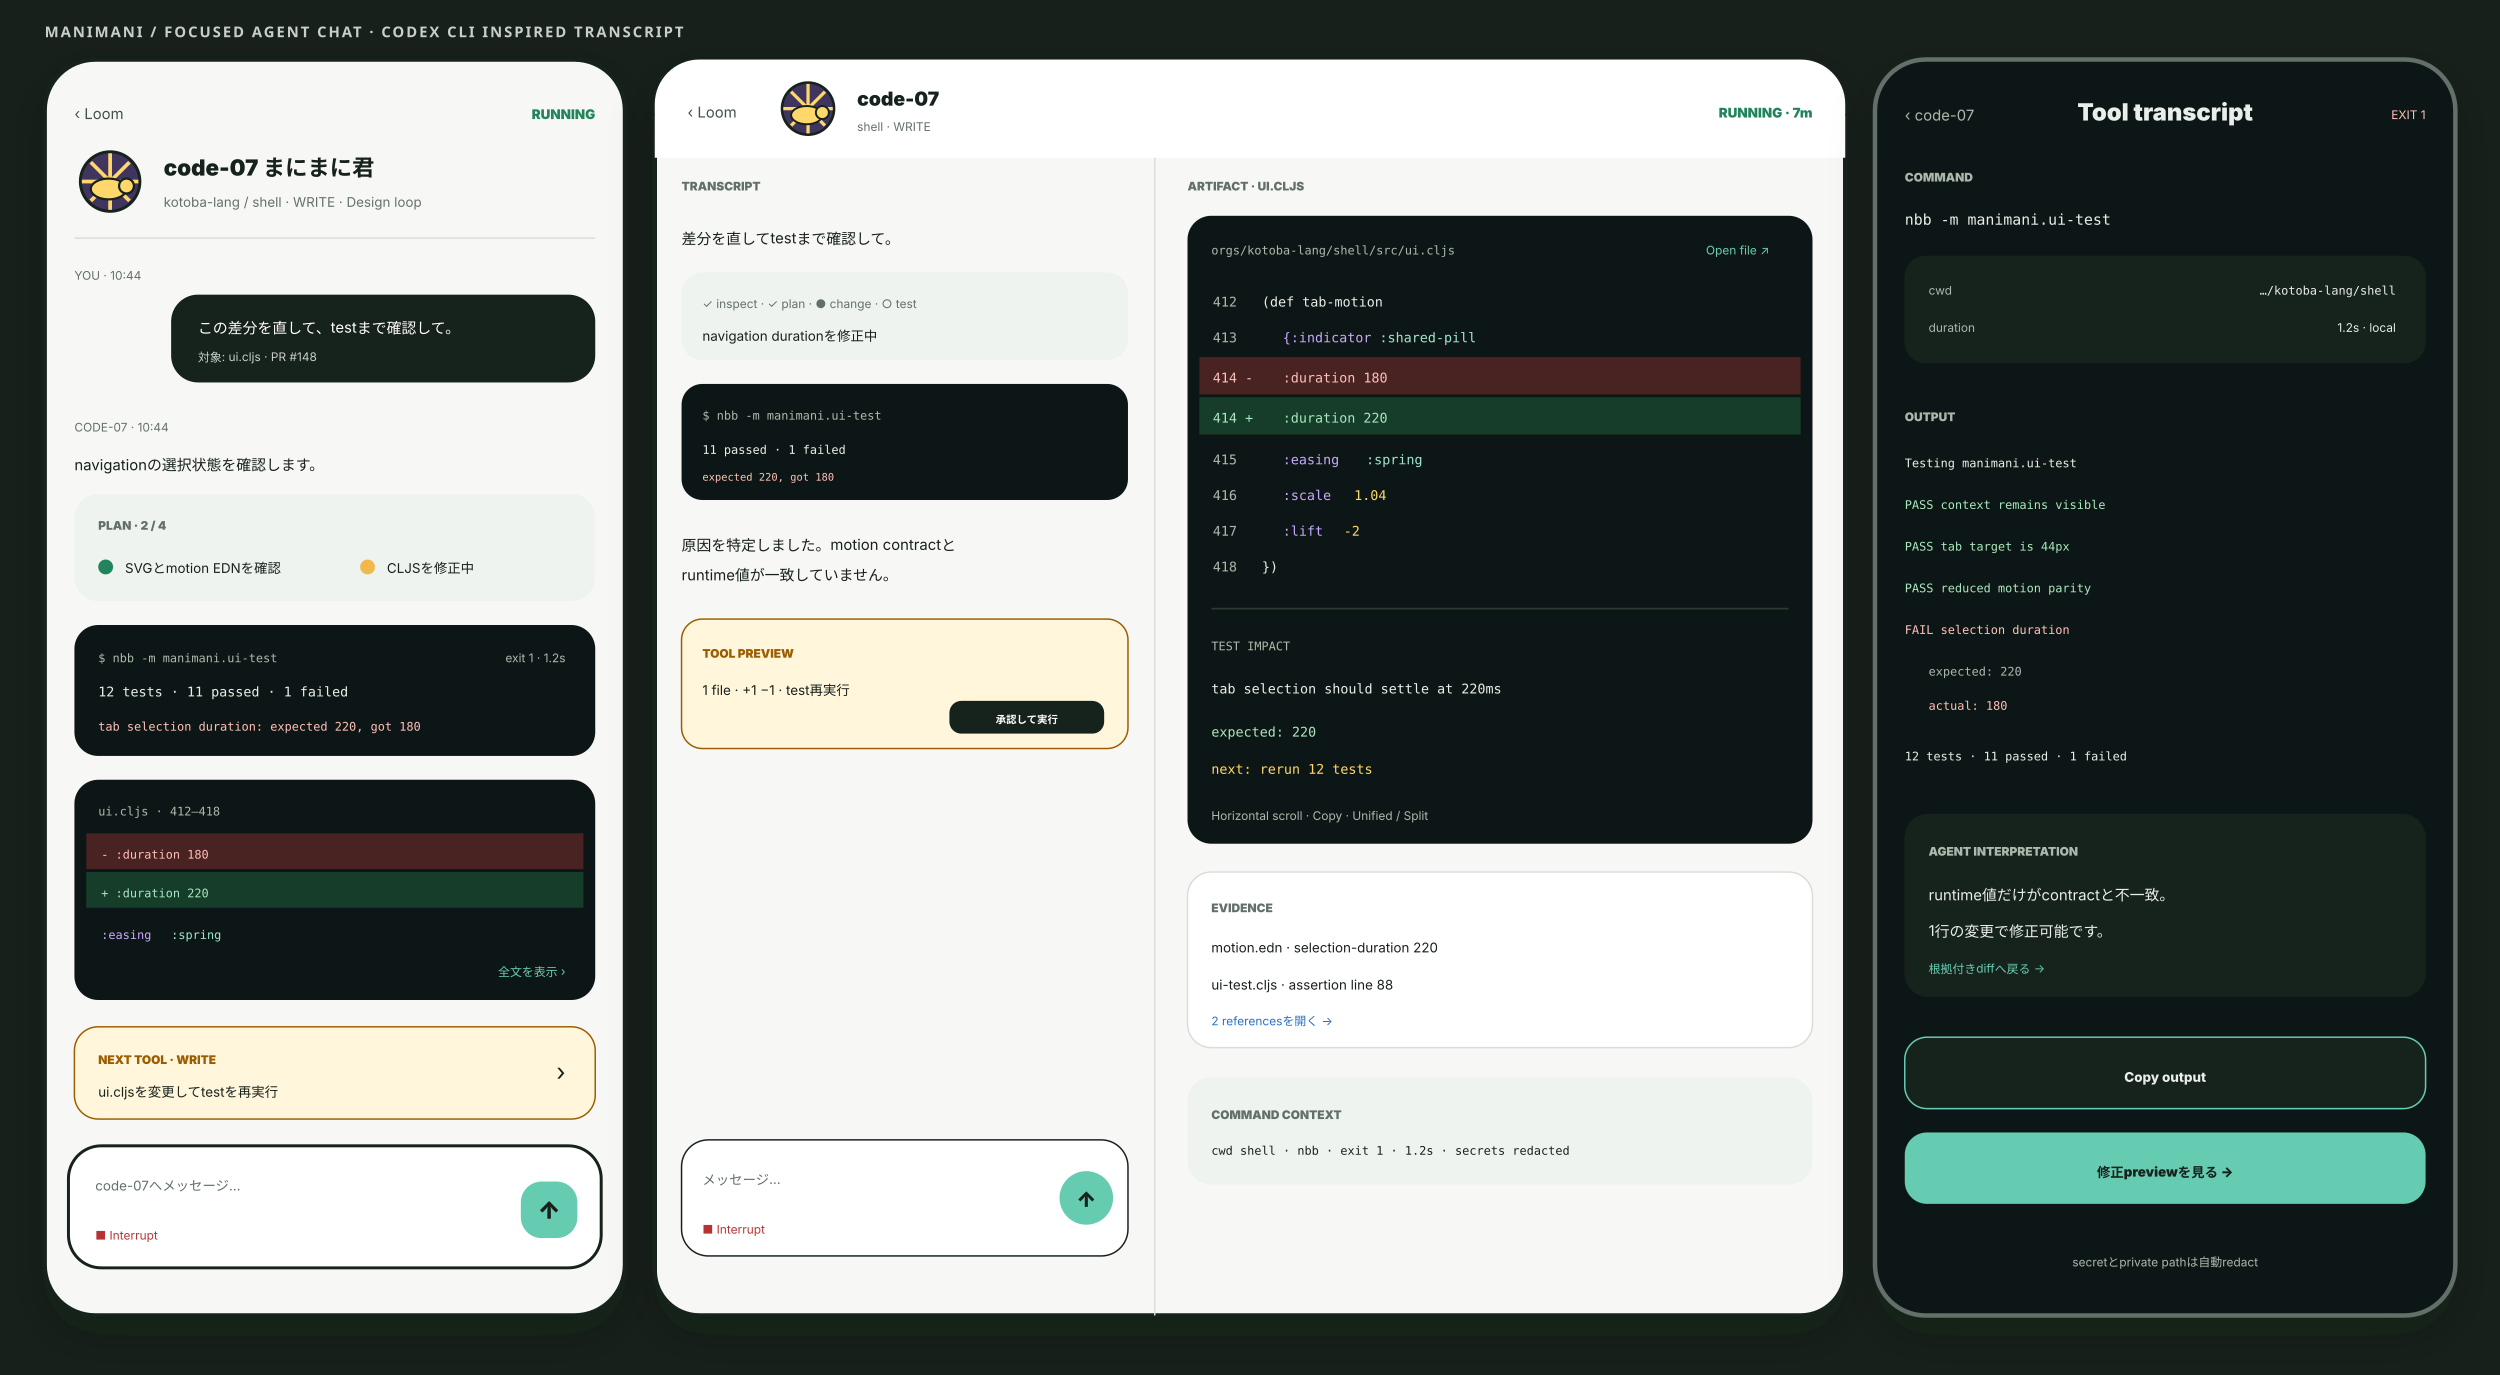
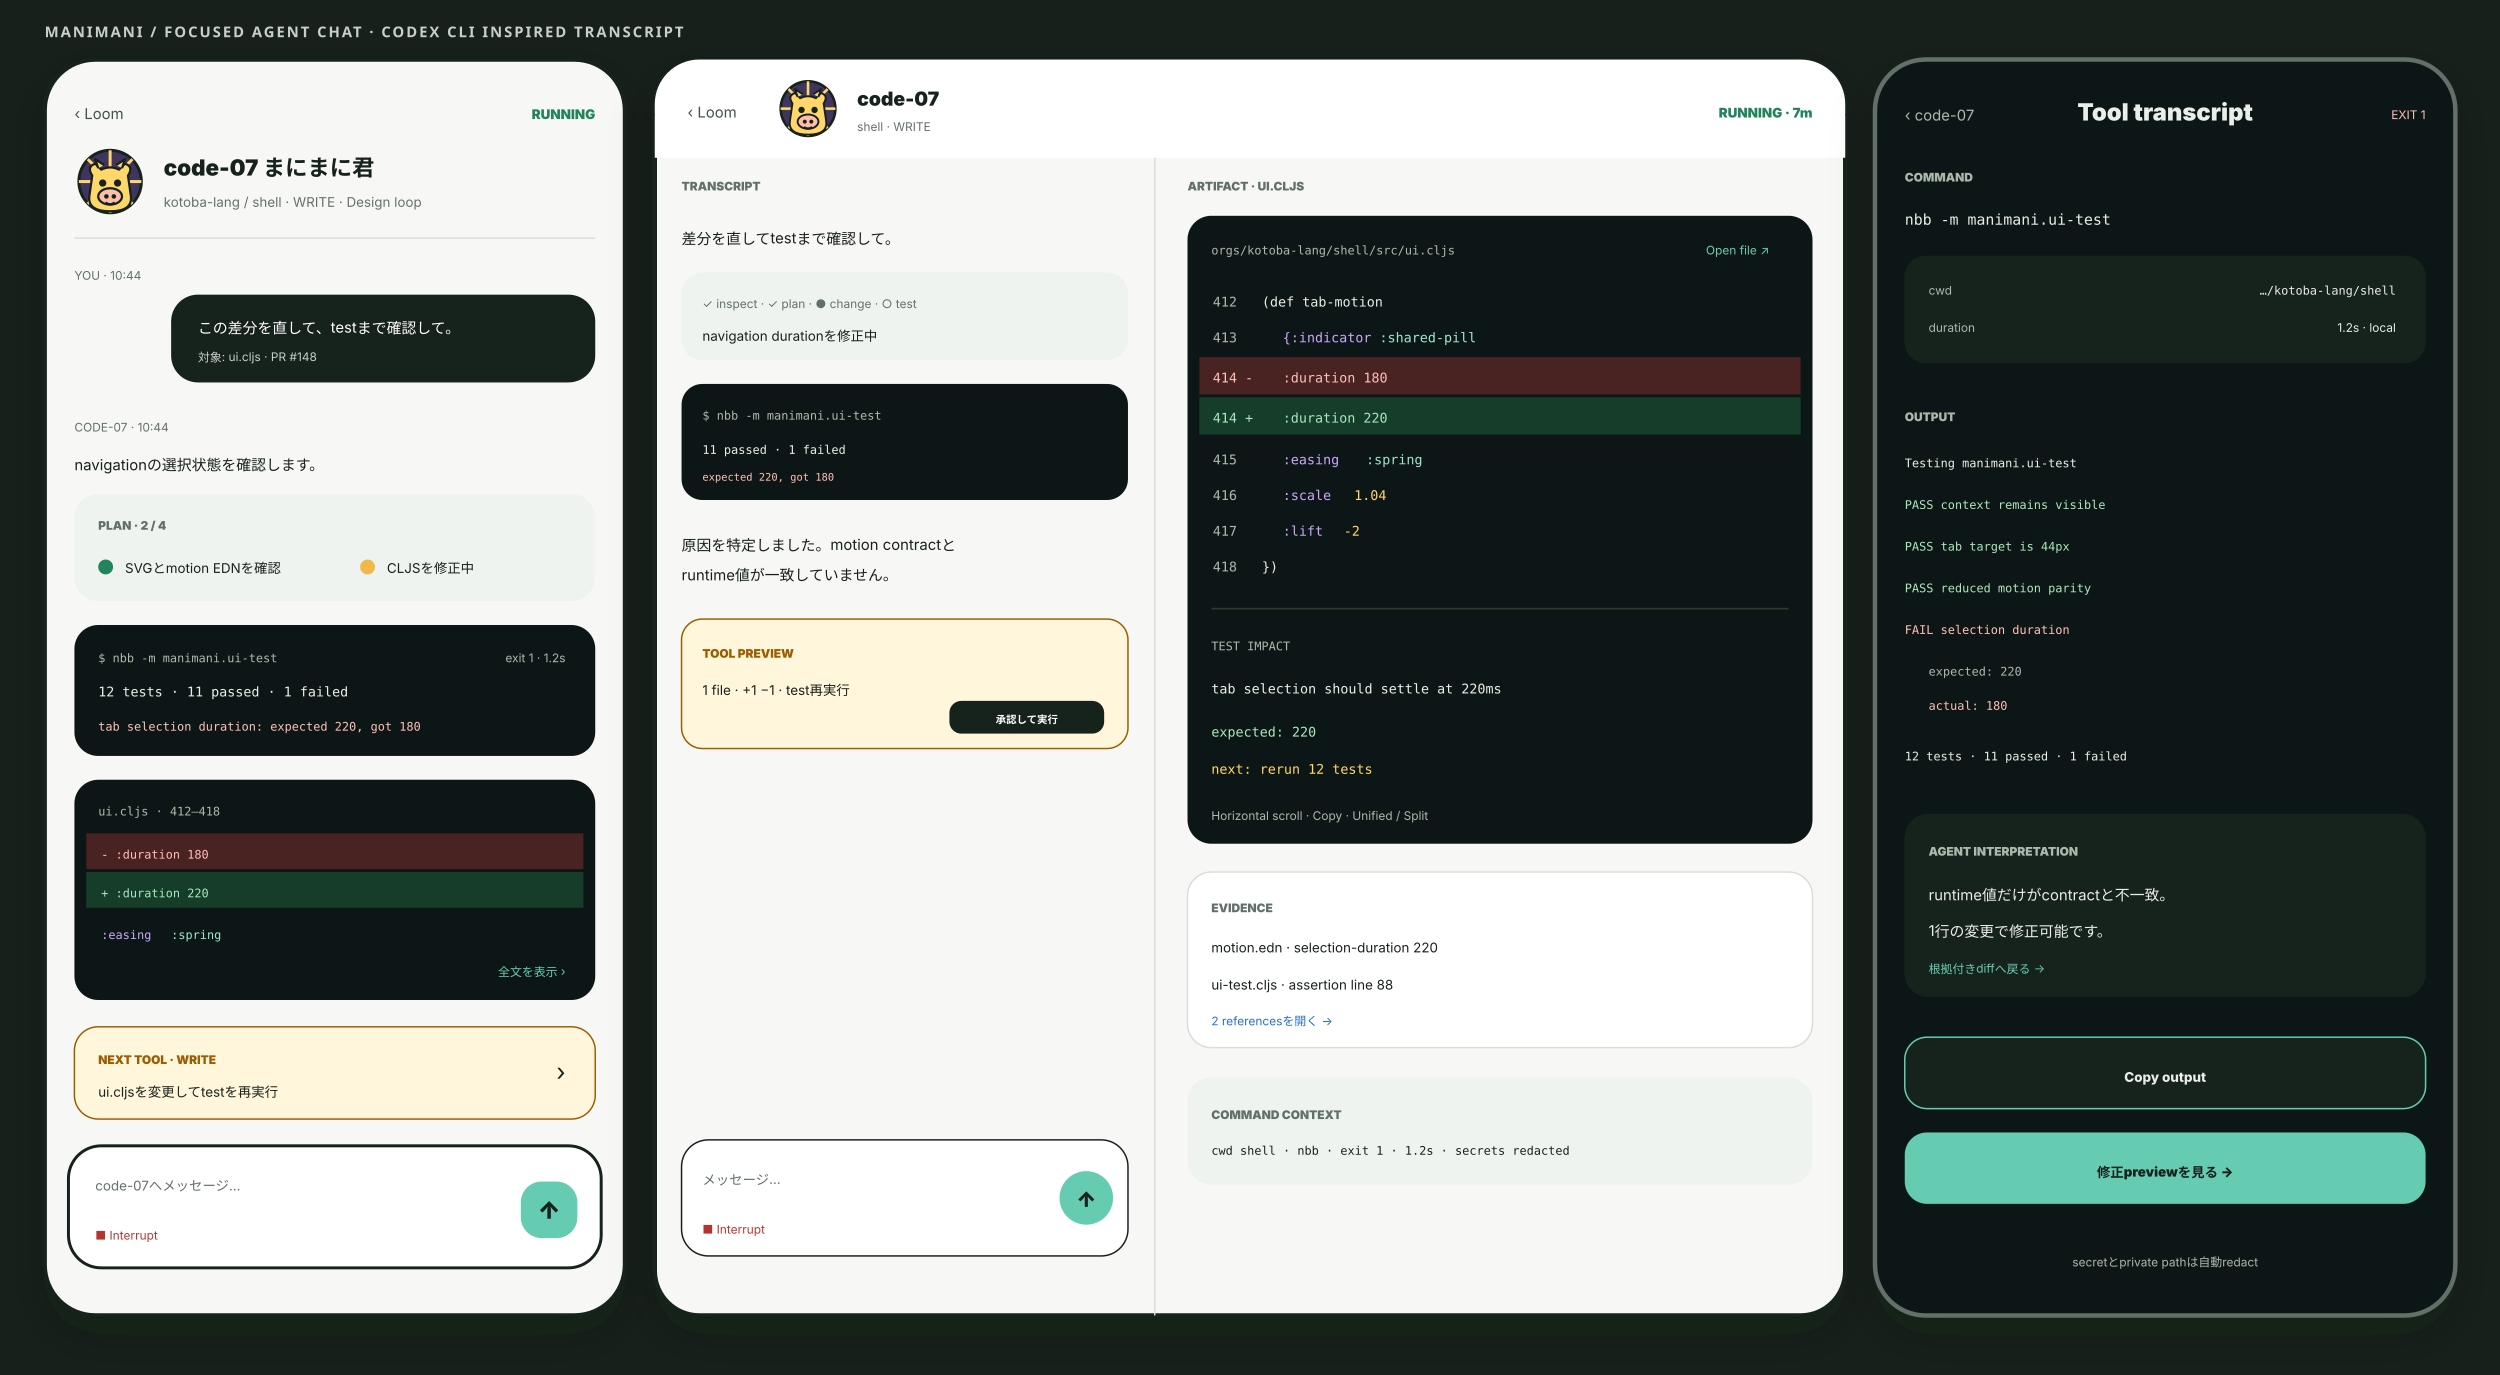
<svg xmlns="http://www.w3.org/2000/svg" width="1680" height="924" viewBox="0 0 1680 924">
  <defs>
    <filter id="s">
      <feDropShadow dx="0" dy="12" stdDeviation="14" flood-color="#17201b" flood-opacity=".18" />
    </filter>
    <symbol id="g" viewBox="0 0 48 48">
-       <circle cx="24" cy="24" r="20" fill="#40345f" stroke="#17201b" stroke-width="2" />
-       <path d="M24 5v38M5 24h38M11 11l26 26M37 11 11 37" stroke="#ffd76a" stroke-width="2.5" />
-       <ellipse cx="23" cy="29" rx="12" ry="7" fill="#ffd76a" stroke="#17201b" stroke-width="1.5" />
-       <circle cx="35" cy="27" r="5" fill="#ffd76a" stroke="#17201b" stroke-width="1.5" />
+       <circle cx="24" cy="24" r="21" fill="#40345f" stroke="#17201b" stroke-width="2" />
+       <path d="M24 3v42M3 24h42M9 9l30 30M39 9 9 39" stroke="#ffd76a" stroke-width="2" />
+       <g stroke="#17201b" stroke-width="1.5" stroke-linejoin="round">
+         <path d="M12 20q-4-6 2-8l4 4q6-3 12 0l4-4q6 2 2 8l2 14q1 10-14 10T10 34z" fill="#ffd76a" />
+         <path d="m16 15-2-6 6 4m12 2 2-6-6 4" fill="#ffd76a" />
+         <circle cx="19" cy="25" r="1.7" fill="#17201b" />
+         <circle cx="29" cy="25" r="1.7" fill="#17201b" />
+         <ellipse cx="24" cy="34" rx="8" ry="5.5" fill="#ffbeaa" />
+         <circle cx="21.5" cy="34" r=".8" />
+         <circle cx="26.5" cy="34" r=".8" />
+         <path d="M21 38q3 2.5 6 0" fill="none" />
+       </g>
    </symbol>
    <style>[fill="#2677d8" i]{fill:#246fc7}.run{transform-box:fill-box;transform-origin:center;animation:p .8s ease-in-out infinite alternate}@keyframes p{to{transform:scale(1.08)}}@media(prefers-reduced-motion:reduce){.run{animation:none}}</style>
  </defs>
  <rect width="1680" height="924" fill="#17201b" />
  <text x="30" y="25" fill="#c9d0cb" font-family="'Noto Sans JP',sans-serif" font-size="10" font-weight="800" letter-spacing="1.3">MANIMANI / FOCUSED AGENT CHAT · CODEX CLI INSPIRED TRANSCRIPT</text>
  <g transform="translate(30 40)" font-family="'Noto Sans JP',-apple-system,sans-serif" filter="url(#s)">
    <rect width="390" height="844" rx="34" fill="#f7f8f5" stroke="#17201b" stroke-width="3" />
    <text x="20" y="40" fill="#435149" font-size="10">‹ Loom</text>
    <text x="370" y="40" fill="#23845b" font-size="9" font-weight="850" text-anchor="end">RUNNING</text>
    <use class="run" href="#g" x="20" y="58" width="48" height="48" />
    <text x="80" y="78" fill="#17201b" font-size="15" font-weight="900">code-07 まにまに君</text>
    <text x="80" y="99" fill="#637069" font-size="9">kotoba-lang / shell · WRITE · Design loop</text>
    <path d="M20 120h350" stroke="#d8ded9" />
    <text x="20" y="148" fill="#637069" font-size="8">YOU · 10:44</text>
    <rect x="85" y="158" width="285" height="59" rx="18" fill="#17201b" />
    <text x="103" y="184" fill="#fff" font-size="10">この差分を直して、testまで確認して。</text>
    <text x="103" y="203" fill="#c9d0cb" font-size="8">対象: ui.cljs · PR #148</text>
    <text x="20" y="250" fill="#637069" font-size="8">CODE-07 · 10:44</text>
    <text x="20" y="276" fill="#17201b" font-size="10">navigationの選択状態を確認します。</text>
    <rect x="20" y="292" width="350" height="72" rx="16" fill="#eef3ef" />
    <text x="36" y="316" fill="#637069" font-size="8" font-weight="850">PLAN · 2 / 4</text>
    <circle cx="41" cy="341" r="5" fill="#23845b" />
    <text x="54" y="345" fill="#17201b" font-size="9">SVGとmotion EDNを確認</text>
    <circle cx="217" cy="341" r="5" fill="#f2b84b" />
    <text x="230" y="345" fill="#17201b" font-size="9">CLJSを修正中</text>
    <rect x="20" y="380" width="350" height="88" rx="16" fill="#111813" />
    <text x="36" y="405" fill="#aab8ae" font-family="ui-monospace,SFMono-Regular,Menlo,monospace" font-size="8">$ nbb -m manimani.ui-test</text>
    <text x="36" y="428" fill="#e8eee9" font-family="ui-monospace,SFMono-Regular,Menlo,monospace" font-size="9">12 tests · 11 passed · 1 failed</text>
    <text x="36" y="451" fill="#ffc0ba" font-family="ui-monospace,SFMono-Regular,Menlo,monospace" font-size="8">tab selection duration: expected 220, got 180</text>
    <text x="350" y="405" fill="#aab8ae" font-size="8" text-anchor="end">exit 1 · 1.2s</text>
    <rect x="20" y="484" width="350" height="148" rx="16" fill="#111813" />
    <text x="36" y="508" fill="#aab8ae" font-family="ui-monospace,SFMono-Regular,Menlo,monospace" font-size="8">ui.cljs  ·  412–418</text>
    <rect x="28" y="520" width="334" height="24" fill="#4a2222" />
    <text x="38" y="537" fill="#ffc0ba" font-family="ui-monospace,SFMono-Regular,Menlo,monospace" font-size="8">- :duration 180</text>
    <rect x="28" y="546" width="334" height="24" fill="#173d2a" />
    <text x="38" y="563" fill="#a7e8bf" font-family="ui-monospace,SFMono-Regular,Menlo,monospace" font-size="8">+ :duration 220</text>
    <text x="38" y="591" fill="#c7a7ff" font-family="ui-monospace,SFMono-Regular,Menlo,monospace" font-size="8">:easing</text>
    <text x="85" y="591" fill="#9be7d0" font-family="ui-monospace,SFMono-Regular,Menlo,monospace" font-size="8"> :spring</text>
    <text x="350" y="616" fill="#65ccb2" font-size="8" text-anchor="end">全文を表示 ›</text>
    <rect x="20" y="650" width="350" height="62" rx="16" fill="#fff6db" stroke="#9b5d00" />
    <text x="36" y="675" fill="#9b5d00" font-size="8" font-weight="900">NEXT TOOL · WRITE</text>
    <text x="36" y="697" fill="#17201b" font-size="9">ui.cljsを変更してtestを再実行</text>
    <text x="350" y="686" fill="#17201b" font-size="16" text-anchor="end">›</text>
    <rect x="16" y="730" width="358" height="82" rx="22" fill="#fff" stroke="#17201b" stroke-width="2" />
    <text x="34" y="760" fill="#637069" font-size="9">code-07へメッセージ…</text>
    <text x="34" y="793" fill="#b83232" font-size="8">■ Interrupt</text>
    <rect x="320" y="754" width="38" height="38" rx="14" fill="#65ccb2" />
    <text x="339" y="779" fill="#17201b" font-size="16" font-weight="900" text-anchor="middle">↑</text>
  </g>
  <g transform="translate(440 40)" font-family="'Noto Sans JP',-apple-system,sans-serif" filter="url(#s)">
    <rect width="800" height="844" rx="30" fill="#f7f8f5" stroke="#17201b" stroke-width="3" />
    <rect width="800" height="66" rx="30" fill="#fff" />
    <rect y="38" width="800" height="28" fill="#fff" />
    <text x="22" y="39" fill="#435149" font-size="10">‹ Loom</text>
    <use href="#g" x="82" y="12" width="42" height="42" />
    <text x="136" y="31" fill="#17201b" font-size="13" font-weight="900">code-07</text>
    <text x="136" y="48" fill="#637069" font-size="8">shell · WRITE</text>
    <text x="778" y="39" fill="#23845b" font-size="9" font-weight="850" text-anchor="end">RUNNING · 7m</text>
    <path d="M336 66v778" stroke="#d8ded9" />
    <g transform="translate(18 88)">
      <text fill="#637069" font-size="8" font-weight="850">TRANSCRIPT</text>
      <text y="36" fill="#17201b" font-size="10">差分を直してtestまで確認して。</text>
      <rect y="55" width="300" height="59" rx="14" fill="#eef3ef" />
      <text x="14" y="79" fill="#637069" font-size="8">✓ inspect · ✓ plan · ● change · ○ test</text>
      <text x="14" y="101" fill="#17201b" font-size="9">navigation durationを修正中</text>
      <rect y="130" width="300" height="78" rx="14" fill="#111813" />
      <text x="14" y="154" fill="#aab8ae" font-family="ui-monospace,monospace" font-size="8">$ nbb -m manimani.ui-test</text>
      <text x="14" y="177" fill="#e8eee9" font-family="ui-monospace,monospace" font-size="8">11 passed · 1 failed</text>
      <text x="14" y="195" fill="#ffc0ba" font-family="ui-monospace,monospace" font-size="7">expected 220, got 180</text>
      <text y="242" fill="#17201b" font-size="10">原因を特定しました。motion contractと</text>
      <text y="262" fill="#17201b" font-size="10">runtime値が一致していません。</text>
      <rect y="288" width="300" height="87" rx="14" fill="#fff6db" stroke="#9b5d00" />
      <text x="14" y="314" fill="#9b5d00" font-size="8" font-weight="850">TOOL PREVIEW</text>
      <text x="14" y="339" fill="#17201b" font-size="9">1 file · +1 −1 · test再実行</text>
      <rect x="180" y="343" width="104" height="22" rx="8" fill="#17201b" />
      <text x="232" y="358" fill="#fff" font-size="7" font-weight="800" text-anchor="middle">承認して実行</text>
      <rect y="638" width="300" height="78" rx="18" fill="#fff" stroke="#17201b" />
      <text x="14" y="668" fill="#637069" font-size="9">メッセージ…</text>
      <text x="14" y="701" fill="#b83232" font-size="8">■ Interrupt</text>
      <circle cx="272" cy="677" r="18" fill="#65ccb2" />
      <text x="272" y="683" fill="#17201b" font-size="14" font-weight="900" text-anchor="middle">↑</text>
    </g>
    <g transform="translate(358 88)">
      <text fill="#637069" font-size="8" font-weight="850">ARTIFACT · UI.CLJS</text>
      <rect y="17" width="420" height="422" rx="16" fill="#111813" />
      <text x="16" y="43" fill="#aab8ae" font-family="ui-monospace,SFMono-Regular,Menlo,monospace" font-size="8">orgs/kotoba-lang/shell/src/ui.cljs</text>
      <text x="391" y="43" fill="#65ccb2" font-size="8" text-anchor="end">Open file ↗</text>
      <g font-family="ui-monospace,SFMono-Regular,Menlo,monospace" font-size="9">
        <text x="17" y="78" fill="#aab8ae">412</text>
        <text x="50" y="78" fill="#e8eee9">(def tab-motion</text>
        <text x="17" y="102" fill="#aab8ae">413</text>
        <text x="64" y="102" fill="#c7a7ff">{:indicator</text>
        <text x="129" y="102" fill="#9be7d0"> :shared-pill</text>
        <rect x="8" y="112" width="404" height="25" fill="#4a2222" />
        <text x="17" y="129" fill="#ffc0ba">414 -</text>
        <text x="64" y="129" fill="#ffc0ba">:duration 180</text>
        <rect x="8" y="139" width="404" height="25" fill="#173d2a" />
        <text x="17" y="156" fill="#a7e8bf">414 +</text>
        <text x="64" y="156" fill="#a7e8bf">:duration 220</text>
        <text x="17" y="184" fill="#aab8ae">415</text>
        <text x="64" y="184" fill="#c7a7ff">:easing</text>
        <text x="120" y="184" fill="#9be7d0"> :spring</text>
        <text x="17" y="208" fill="#aab8ae">416</text>
        <text x="64" y="208" fill="#c7a7ff">:scale</text>
        <text x="112" y="208" fill="#ffd76a"> 1.04</text>
        <text x="17" y="232" fill="#aab8ae">417</text>
        <text x="64" y="232" fill="#c7a7ff">:lift</text>
        <text x="105" y="232" fill="#ffd76a"> -2</text>
        <text x="17" y="256" fill="#aab8ae">418</text>
        <text x="50" y="256" fill="#e8eee9">})</text>
      </g>
      <path d="M16 281h388" stroke="#2c3a31" />
      <text x="16" y="309" fill="#aab8ae" font-family="ui-monospace,monospace" font-size="8">TEST IMPACT</text>
      <text x="16" y="338" fill="#e8eee9" font-family="ui-monospace,monospace" font-size="9">tab selection should settle at 220ms</text>
      <text x="16" y="367" fill="#a7e8bf" font-family="ui-monospace,monospace" font-size="9">expected: 220</text>
      <text x="16" y="392" fill="#ffd76a" font-family="ui-monospace,monospace" font-size="9">next: rerun 12 tests</text>
      <text x="16" y="423" fill="#aab8ae" font-size="8">Horizontal scroll · Copy · Unified / Split</text>
      <rect y="458" width="420" height="118" rx="16" fill="#fff" stroke="#d8ded9" />
      <text x="16" y="485" fill="#637069" font-size="8" font-weight="850">EVIDENCE</text>
      <text x="16" y="512" fill="#17201b" font-size="9">motion.edn · selection-duration 220</text>
      <text x="16" y="537" fill="#17201b" font-size="9">ui-test.cljs · assertion line 88</text>
      <text x="16" y="561" fill="#2677d8" font-size="8">2 referencesを開く →</text>
      <rect y="596" width="420" height="72" rx="16" fill="#eef3ef" />
      <text x="16" y="624" fill="#637069" font-size="8" font-weight="850">COMMAND CONTEXT</text>
      <text x="16" y="648" fill="#17201b" font-family="ui-monospace,monospace" font-size="8">cwd shell · nbb · exit 1 · 1.2s · secrets redacted</text>
    </g>
  </g>
  <g transform="translate(1260 40)" font-family="'Noto Sans JP',-apple-system,sans-serif" filter="url(#s)">
    <rect width="390" height="844" rx="34" fill="#111813" stroke="#637069" stroke-width="3" />
    <text x="20" y="41" fill="#aab8ae" font-size="10">‹ code-07</text>
    <text x="195" y="41" fill="#e8eee9" font-size="16" font-weight="850" text-anchor="middle">Tool transcript</text>
    <text x="370" y="40" fill="#ffc0ba" font-size="8" text-anchor="end">EXIT 1</text>
    <text x="20" y="82" fill="#aab8ae" font-size="8" font-weight="850">COMMAND</text>
    <text x="20" y="111" fill="#e8eee9" font-family="ui-monospace,SFMono-Regular,Menlo,monospace" font-size="10">nbb -m manimani.ui-test</text>
    <rect x="20" y="132" width="350" height="72" rx="14" fill="#19231c" />
    <text x="36" y="158" fill="#aab8ae" font-size="8">cwd</text>
    <text x="350" y="158" fill="#e8eee9" font-family="ui-monospace,monospace" font-size="8" text-anchor="end">…/kotoba-lang/shell</text>
    <text x="36" y="183" fill="#aab8ae" font-size="8">duration</text>
    <text x="350" y="183" fill="#e8eee9" font-size="8" text-anchor="end">1.2s · local</text>
    <text x="20" y="243" fill="#aab8ae" font-size="8" font-weight="850">OUTPUT</text>
    <g font-family="ui-monospace,SFMono-Regular,Menlo,monospace" font-size="8">
      <text x="20" y="274" fill="#e8eee9">Testing manimani.ui-test</text>
      <text x="20" y="302" fill="#a7e8bf">PASS context remains visible</text>
      <text x="20" y="330" fill="#a7e8bf">PASS tab target is 44px</text>
      <text x="20" y="358" fill="#a7e8bf">PASS reduced motion parity</text>
      <text x="20" y="386" fill="#ffc0ba">FAIL selection duration</text>
      <text x="36" y="414" fill="#aab8ae">expected: 220</text>
      <text x="36" y="437" fill="#ffc0ba">actual:   180</text>
      <text x="20" y="471" fill="#e8eee9">12 tests · 11 passed · 1 failed</text>
    </g>
    <rect x="20" y="507" width="350" height="123" rx="16" fill="#19231c" />
    <text x="36" y="535" fill="#aab8ae" font-size="8" font-weight="850">AGENT INTERPRETATION</text>
    <text x="36" y="565" fill="#e8eee9" font-size="10">runtime値だけがcontractと不一致。</text>
    <text x="36" y="589" fill="#e8eee9" font-size="10">1行の変更で修正可能です。</text>
    <text x="36" y="614" fill="#65ccb2" font-size="8">根拠付きdiffへ戻る →</text>
    <rect x="20" y="657" width="350" height="48" rx="15" fill="#19231c" stroke="#65ccb2" />
    <text x="195" y="687" fill="#e8eee9" font-size="9" font-weight="800" text-anchor="middle">Copy output</text>
    <rect x="20" y="721" width="350" height="48" rx="15" fill="#65ccb2" />
    <text x="195" y="751" fill="#17201b" font-size="9" font-weight="900" text-anchor="middle">修正previewを見る →</text>
    <text x="195" y="811" fill="#aab8ae" font-size="8" text-anchor="middle">secretとprivate pathは自動redact</text>
  </g>
</svg>
